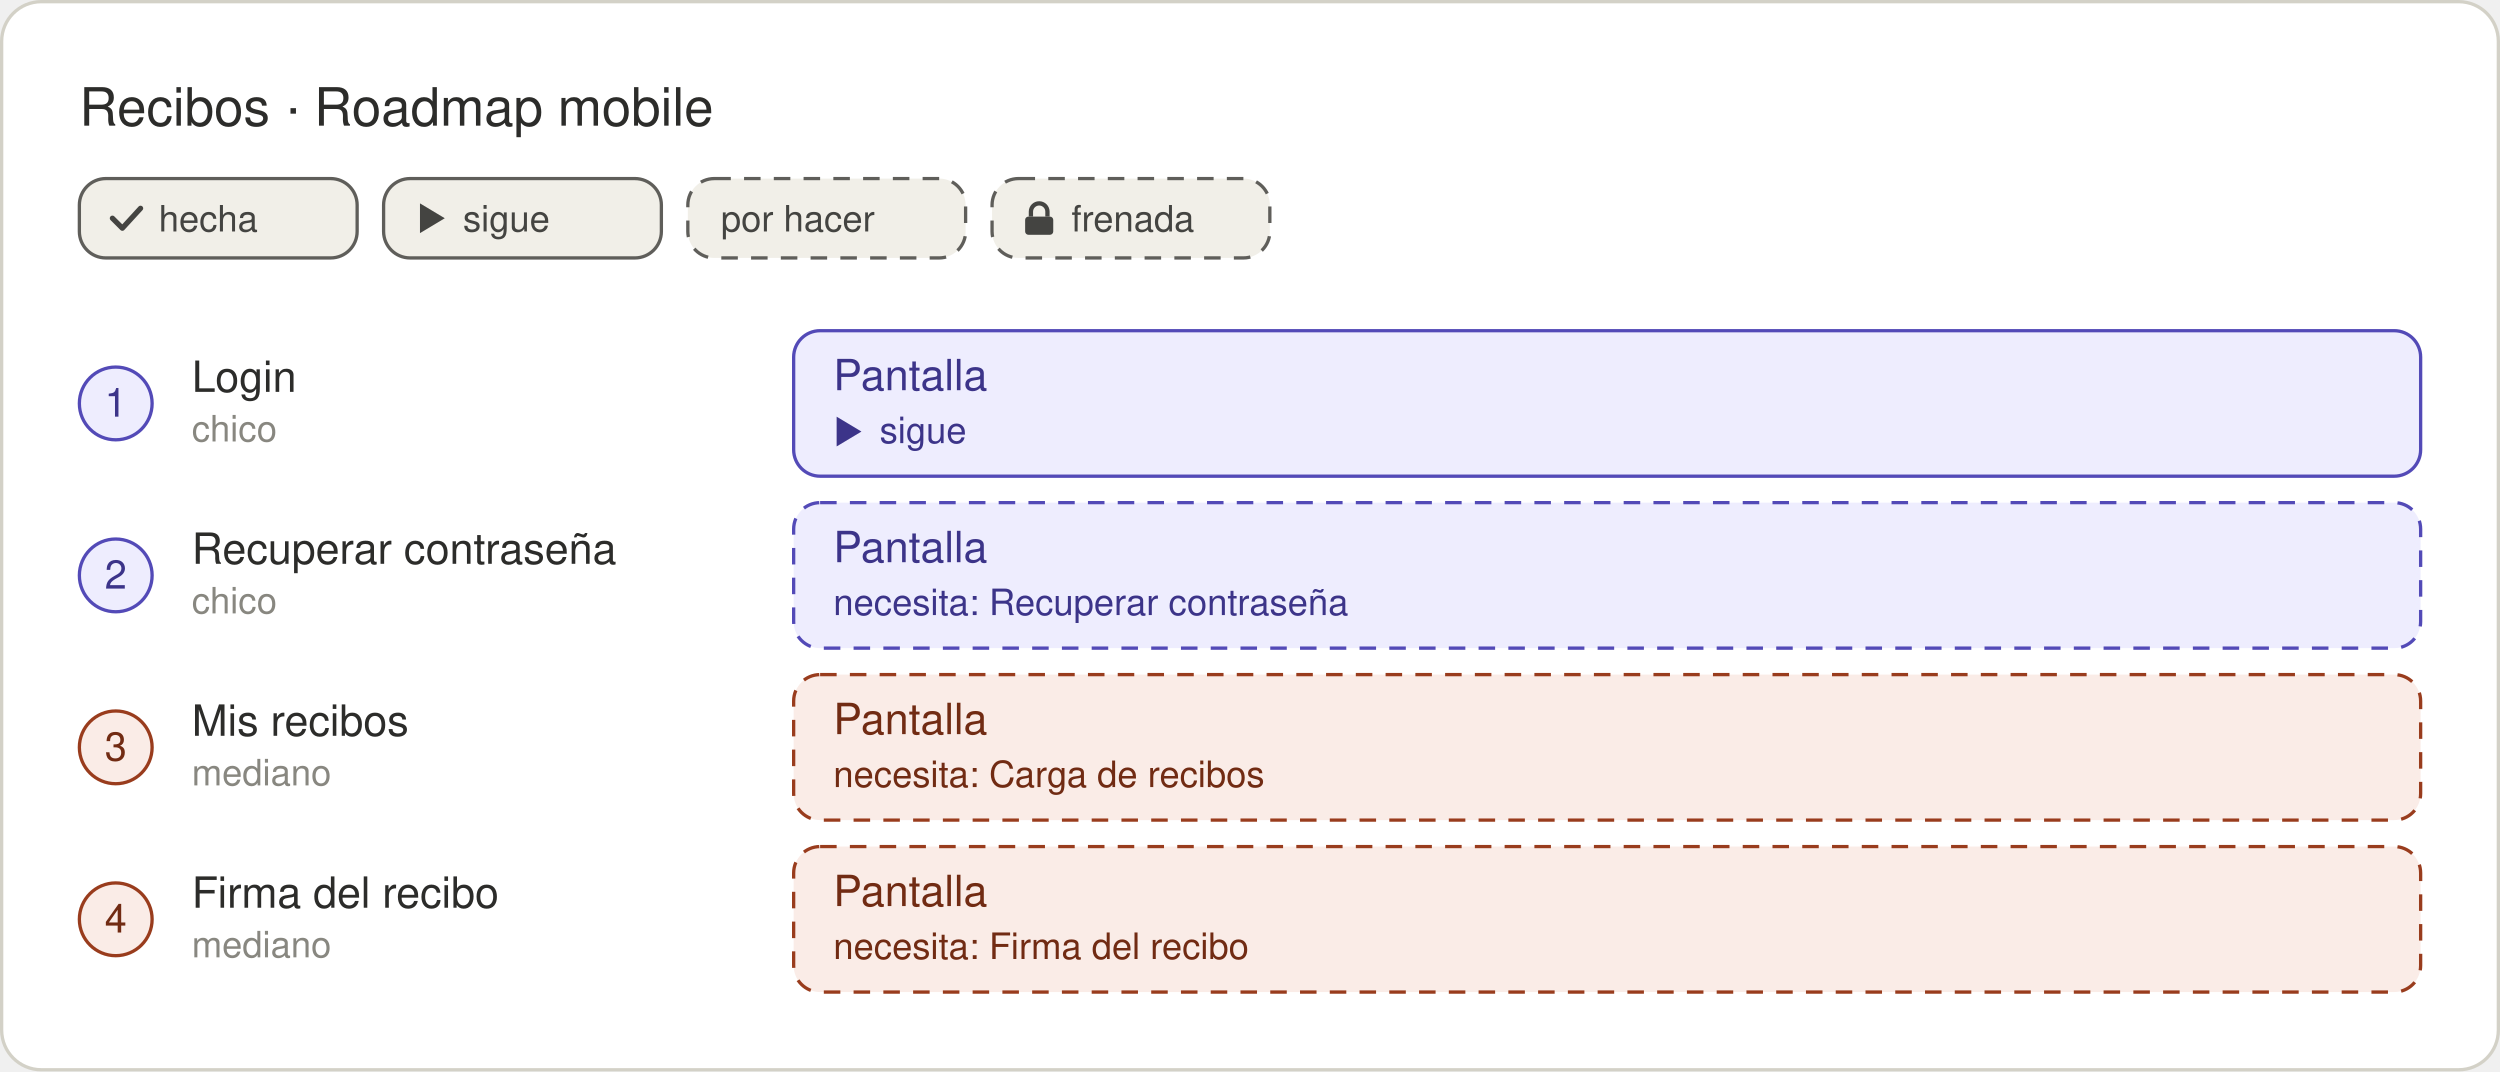
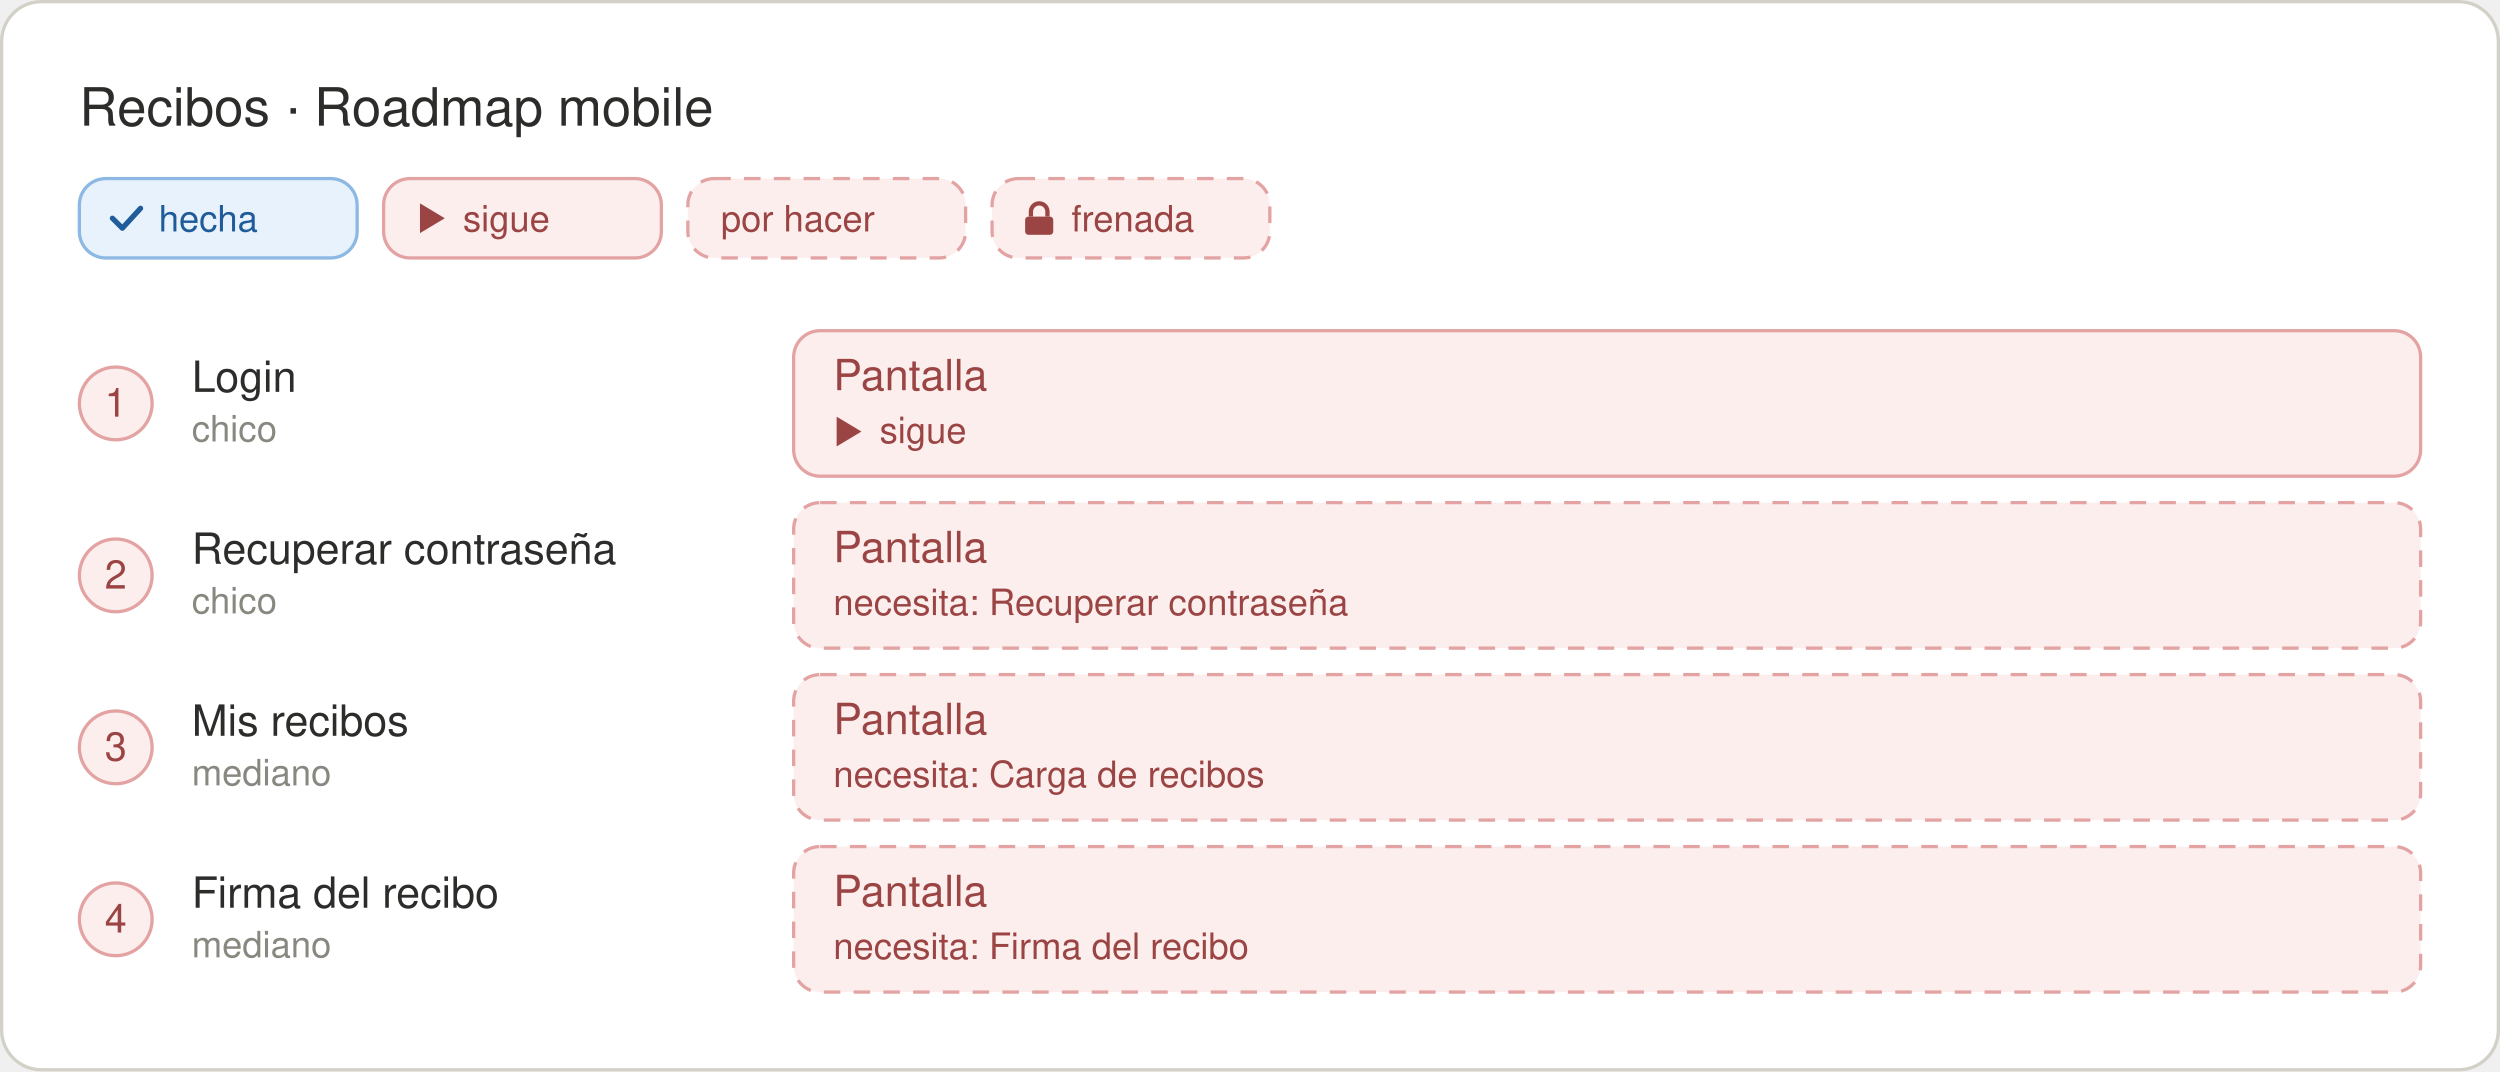
<svg xmlns="http://www.w3.org/2000/svg" width="756" height="324" viewBox="0 0 756 324" font-family="-apple-system, 'Segoe UI', Helvetica, Arial, sans-serif">
  <rect x="0.5" y="0.5" width="755" height="323" rx="12" fill="#FFFFFF" stroke="#D3D1C7" />
  <text x="24" y="38" font-size="16" font-weight="500" fill="#2C2C2A">Recibos · Roadmap mobile</text>
-   <rect x="24" y="54" width="84" height="24" rx="8" fill="#F1EFE8" stroke="#5F5E5A" />
-   <path d="M34 66l3 3 5.5-6" fill="none" stroke="#444441" stroke-width="1.6" stroke-linecap="round" stroke-linejoin="round" />
-   <text x="48" y="70" font-size="11" fill="#444441">hecha</text>
-   <rect x="116" y="54" width="84" height="24" rx="8" fill="#F1EFE8" stroke="#5F5E5A" />
-   <path d="M127 61.5v9l7.5-4.5z" fill="#444441" />
-   <text x="140" y="70" font-size="11" fill="#444441">sigue</text>
-   <rect x="208" y="54" width="84" height="24" rx="8" fill="#F1EFE8" stroke="#5F5E5A" stroke-dasharray="5 4" />
-   <text x="218" y="70" font-size="11" fill="#444441">por hacer</text>
-   <rect x="300" y="54" width="84" height="24" rx="8" fill="#F1EFE8" stroke="#5F5E5A" stroke-dasharray="5 4" />
-   <rect x="310" y="65.5" width="8.5" height="5.5" rx="1" fill="#444441" />
-   <path d="M311.75 65.5v-1.5a2.5 2.5 0 0 1 5 0v1.5" fill="none" stroke="#444441" stroke-width="1.3" />
-   <text x="324" y="70" font-size="11" fill="#444441">frenada</text>
-   <circle cx="35" cy="122" r="11" fill="#EEEDFE" stroke="#534AB7" />
-   <text x="35" y="126" font-size="12" text-anchor="middle" fill="#3C3489">1</text>
+   <rect x="24" y="54" width="84" height="24" rx="8" fill="#E8F2FC" stroke="#8DB8E3" />
+   <path d="M34 66l3 3 5.5-6" fill="none" stroke="#1F5C99" stroke-width="1.6" stroke-linecap="round" stroke-linejoin="round" />
+   <text x="48" y="70" font-size="11" fill="#1F5C99">hecha</text>
+   <rect x="116" y="54" width="84" height="24" rx="8" fill="#FDEEEE" stroke="#E3A3A3" />
+   <path d="M127 61.5v9l7.5-4.5z" fill="#9B4444" />
+   <text x="140" y="70" font-size="11" fill="#9B4444">sigue</text>
+   <rect x="208" y="54" width="84" height="24" rx="8" fill="#FDEEEE" stroke="#E3A3A3" stroke-dasharray="5 4" />
+   <text x="218" y="70" font-size="11" fill="#9B4444">por hacer</text>
+   <rect x="300" y="54" width="84" height="24" rx="8" fill="#FDEEEE" stroke="#E3A3A3" stroke-dasharray="5 4" />
+   <rect x="310" y="65.5" width="8.5" height="5.5" rx="1" fill="#9B4444" />
+   <path d="M311.75 65.5v-1.5a2.5 2.5 0 0 1 5 0v1.5" fill="none" stroke="#9B4444" stroke-width="1.3" />
+   <text x="324" y="70" font-size="11" fill="#9B4444">frenada</text>
+   <circle cx="35" cy="122" r="11" fill="#FDEEEE" stroke="#E3A3A3" />
+   <text x="35" y="126" font-size="12" text-anchor="middle" fill="#9B4444">1</text>
  <text x="58" y="118.5" font-size="13" fill="#2C2C2A">Login</text>
  <text x="58" y="133.5" font-size="11" fill="#888780">chico</text>
-   <rect x="240" y="100" width="492" height="44" rx="8" fill="#EEEDFE" stroke="#534AB7" />
-   <text x="252" y="118" font-size="13" fill="#3C3489">Pantalla</text>
-   <path d="M253 126v9l7.5-4.5z" fill="#3C3489" />
-   <text x="266" y="134" font-size="11" fill="#3C3489">sigue</text>
-   <circle cx="35" cy="174" r="11" fill="#EEEDFE" stroke="#534AB7" />
-   <text x="35" y="178" font-size="12" text-anchor="middle" fill="#3C3489">2</text>
+   <rect x="240" y="100" width="492" height="44" rx="8" fill="#FDEEEE" stroke="#E3A3A3" />
+   <text x="252" y="118" font-size="13" fill="#9B4444">Pantalla</text>
+   <path d="M253 126v9l7.5-4.5z" fill="#9B4444" />
+   <text x="266" y="134" font-size="11" fill="#9B4444">sigue</text>
+   <circle cx="35" cy="174" r="11" fill="#FDEEEE" stroke="#E3A3A3" />
+   <text x="35" y="178" font-size="12" text-anchor="middle" fill="#9B4444">2</text>
  <text x="58" y="170.5" font-size="13" fill="#2C2C2A">Recuperar contraseña</text>
  <text x="58" y="185.5" font-size="11" fill="#888780">chico</text>
-   <rect x="240" y="152" width="492" height="44" rx="8" fill="#EEEDFE" stroke="#534AB7" stroke-dasharray="5 4" />
-   <text x="252" y="170" font-size="13" fill="#3C3489">Pantalla</text>
-   <text x="252" y="186" font-size="11" fill="#3C3489">necesita: Recuperar contraseña</text>
-   <circle cx="35" cy="226" r="11" fill="#FAECE7" stroke="#993C1D" />
-   <text x="35" y="230" font-size="12" text-anchor="middle" fill="#712B13">3</text>
+   <rect x="240" y="152" width="492" height="44" rx="8" fill="#FDEEEE" stroke="#E3A3A3" stroke-dasharray="5 4" />
+   <text x="252" y="170" font-size="13" fill="#9B4444">Pantalla</text>
+   <text x="252" y="186" font-size="11" fill="#9B4444">necesita: Recuperar contraseña</text>
+   <circle cx="35" cy="226" r="11" fill="#FDEEEE" stroke="#E3A3A3" />
+   <text x="35" y="230" font-size="12" text-anchor="middle" fill="#9B4444">3</text>
  <text x="58" y="222.5" font-size="13" fill="#2C2C2A">Mis recibos</text>
  <text x="58" y="237.5" font-size="11" fill="#888780">mediano</text>
-   <rect x="240" y="204" width="492" height="44" rx="8" fill="#FAECE7" stroke="#993C1D" stroke-dasharray="5 4" />
-   <text x="252" y="222" font-size="13" fill="#712B13">Pantalla</text>
-   <text x="252" y="238" font-size="11" fill="#712B13">necesita: Carga de recibos</text>
-   <circle cx="35" cy="278" r="11" fill="#FAECE7" stroke="#993C1D" />
-   <text x="35" y="282" font-size="12" text-anchor="middle" fill="#712B13">4</text>
+   <rect x="240" y="204" width="492" height="44" rx="8" fill="#FDEEEE" stroke="#E3A3A3" stroke-dasharray="5 4" />
+   <text x="252" y="222" font-size="13" fill="#9B4444">Pantalla</text>
+   <text x="252" y="238" font-size="11" fill="#9B4444">necesita: Carga de recibos</text>
+   <circle cx="35" cy="278" r="11" fill="#FDEEEE" stroke="#E3A3A3" />
+   <text x="35" y="282" font-size="12" text-anchor="middle" fill="#9B4444">4</text>
  <text x="58" y="274.5" font-size="13" fill="#2C2C2A">Firma del recibo</text>
  <text x="58" y="289.5" font-size="11" fill="#888780">mediano</text>
-   <rect x="240" y="256" width="492" height="44" rx="8" fill="#FAECE7" stroke="#993C1D" stroke-dasharray="5 4" />
-   <text x="252" y="274" font-size="13" fill="#712B13">Pantalla</text>
-   <text x="252" y="290" font-size="11" fill="#712B13">necesita: Firma del recibo</text>
+   <rect x="240" y="256" width="492" height="44" rx="8" fill="#FDEEEE" stroke="#E3A3A3" stroke-dasharray="5 4" />
+   <text x="252" y="274" font-size="13" fill="#9B4444">Pantalla</text>
+   <text x="252" y="290" font-size="11" fill="#9B4444">necesita: Firma del recibo</text>
</svg>
